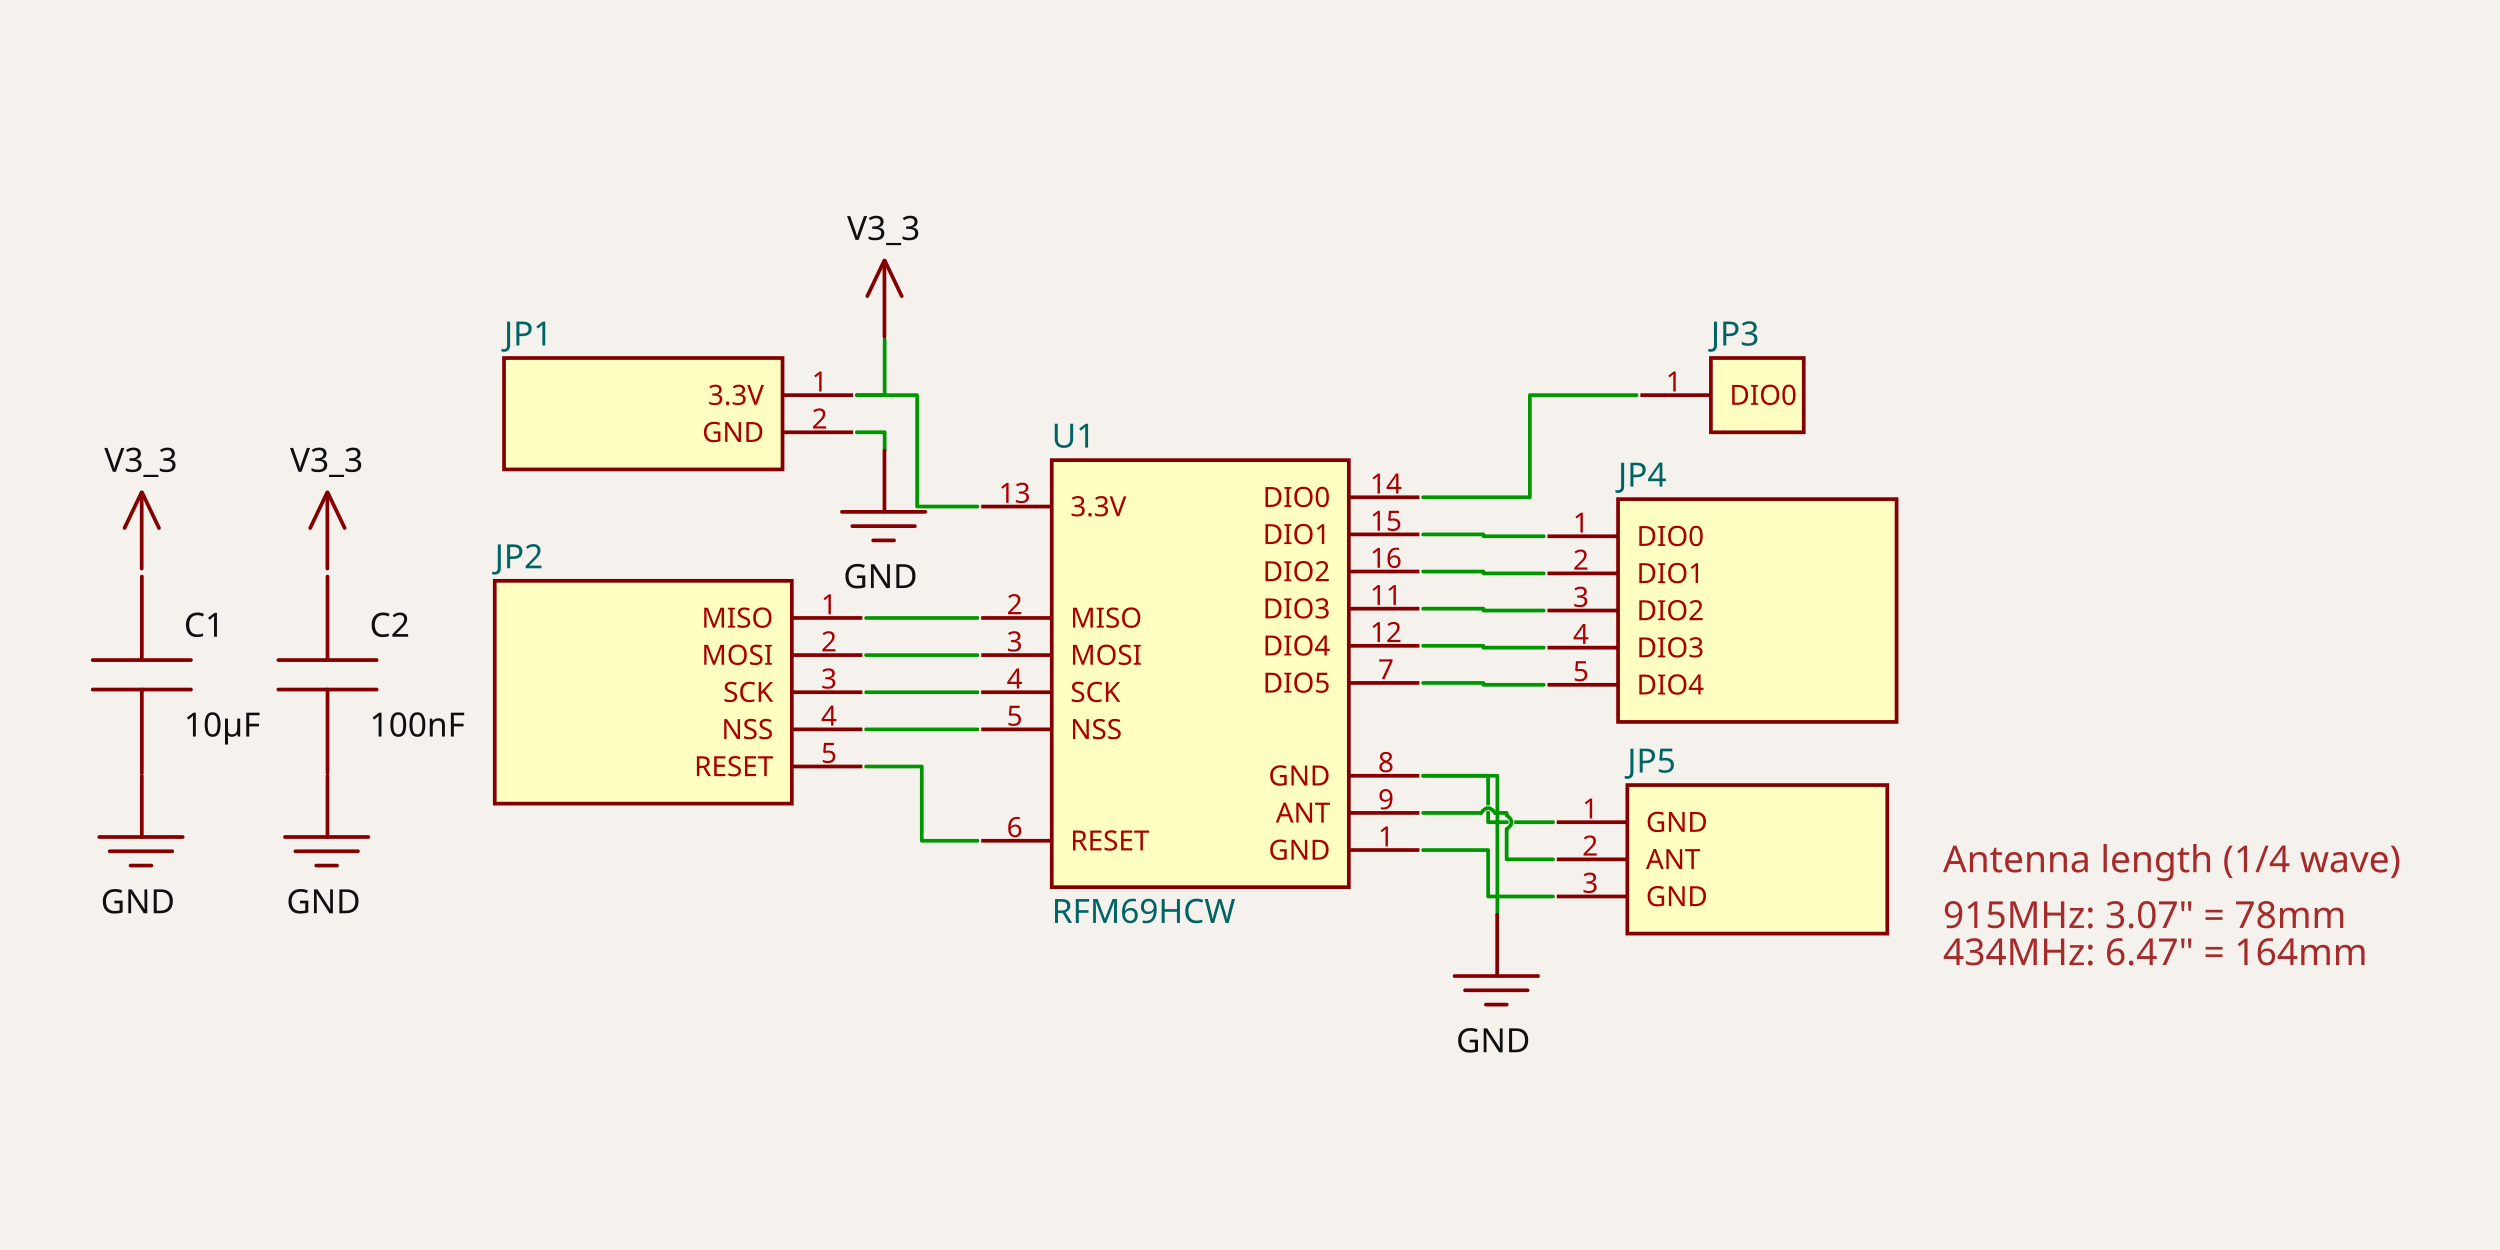
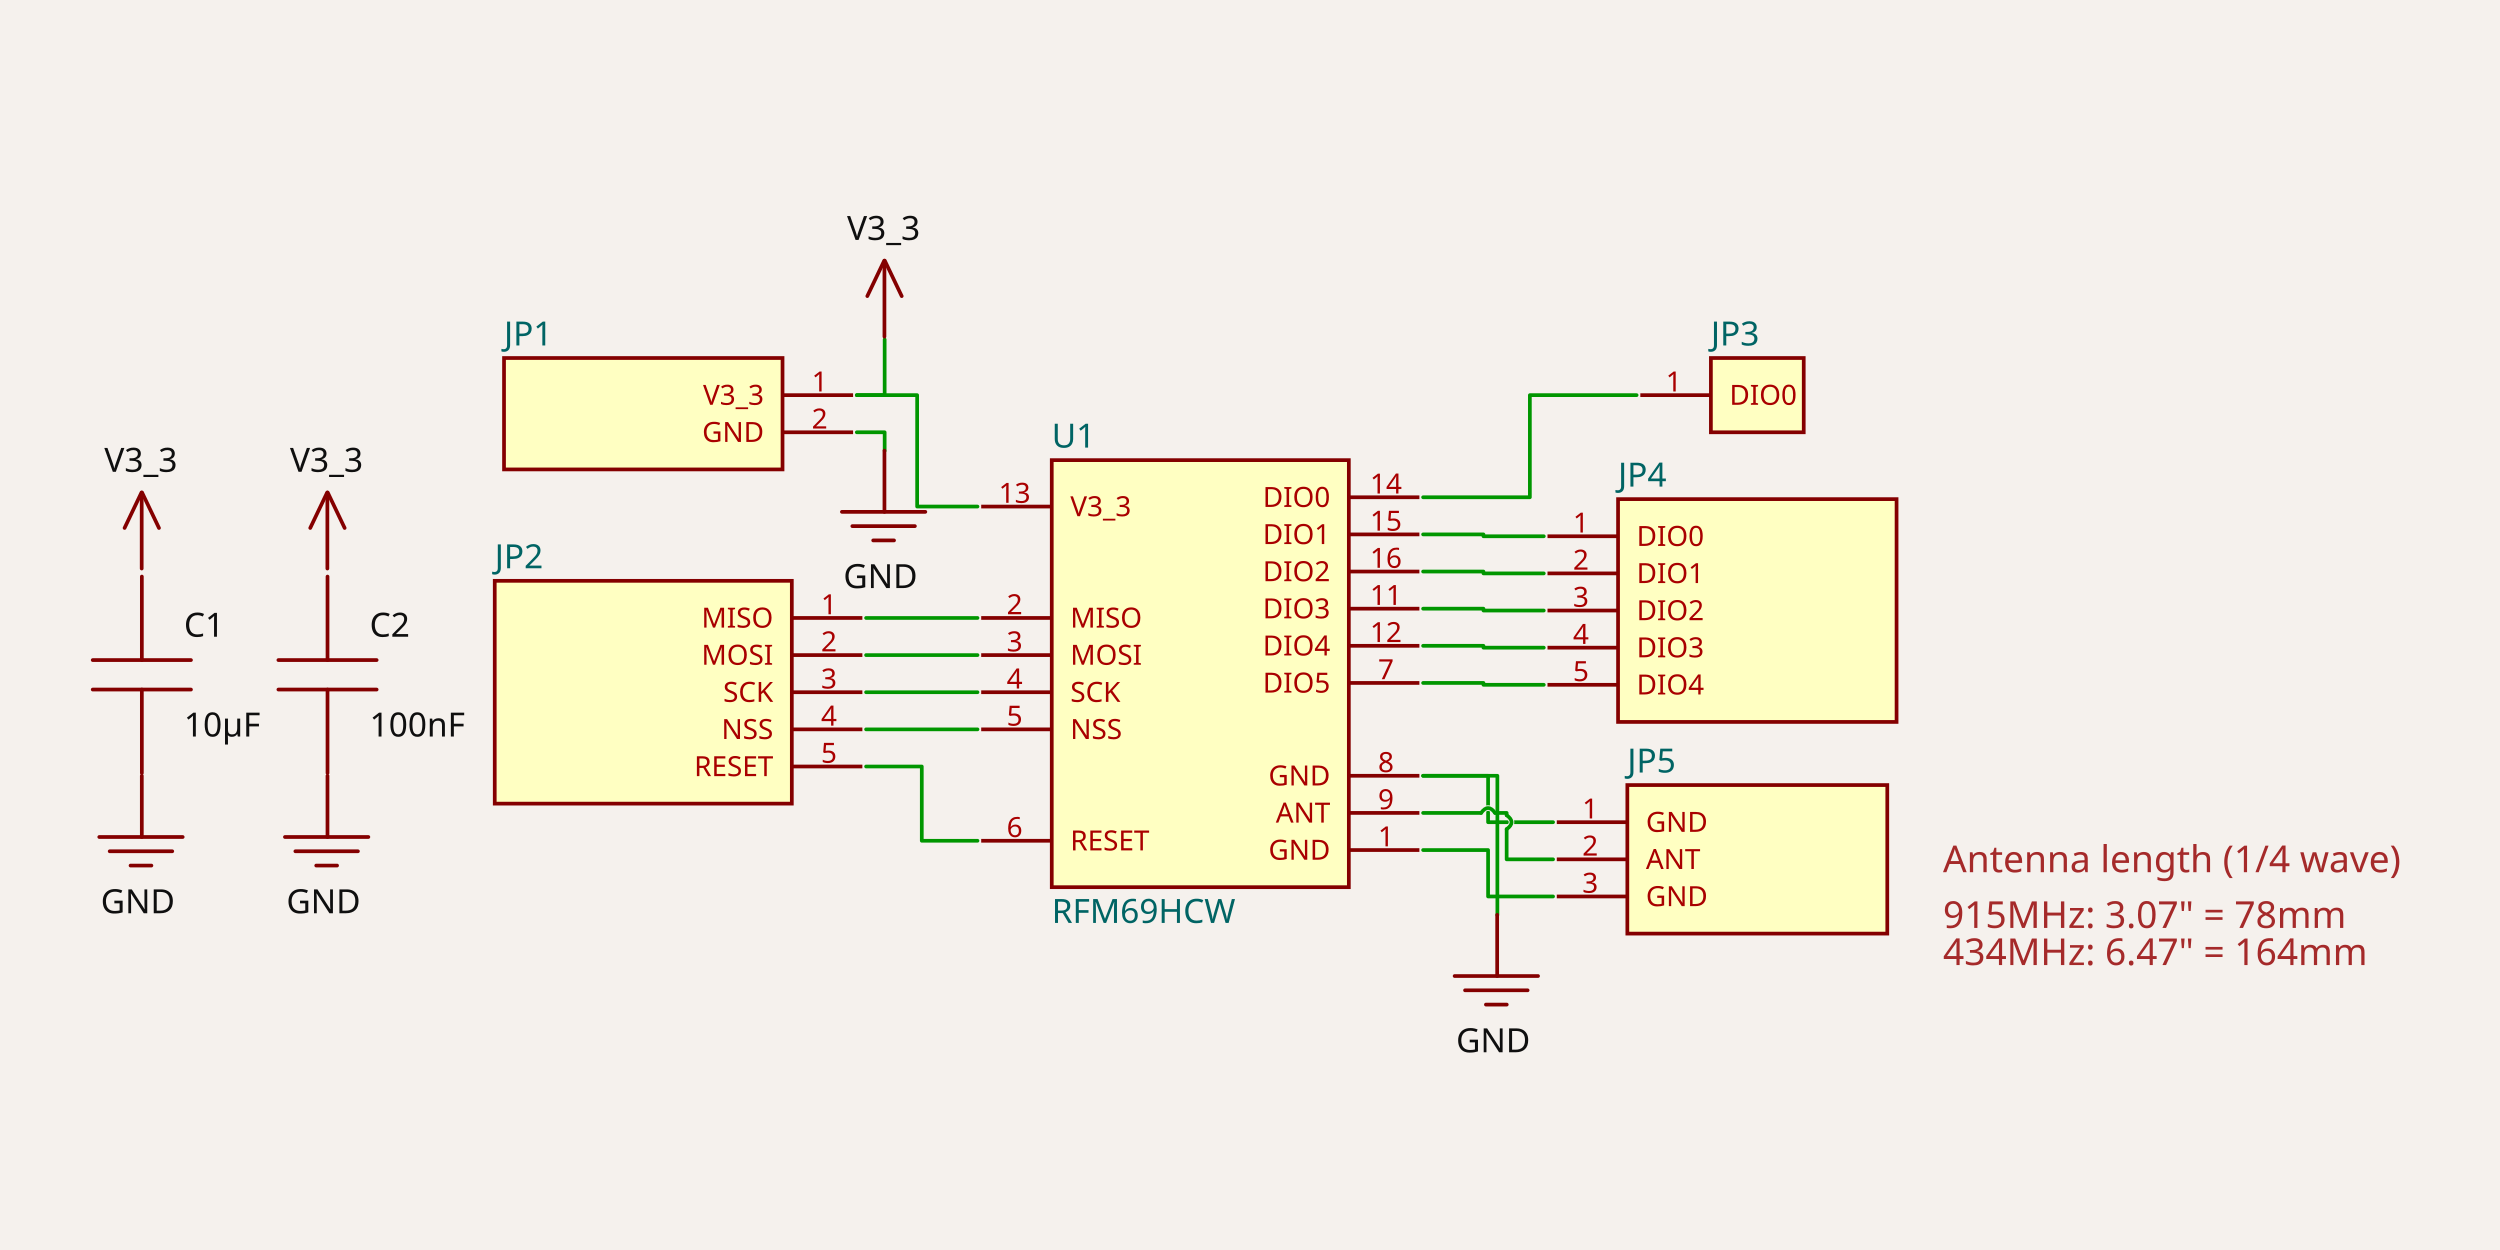
- <svg xmlns="http://www.w3.org/2000/svg" width="1200" height="600" style="background-color: rgb(245, 241, 237)" data-real-to-screen-transform="matrix(89.1226986579,0,0,-89.1226986579,576.1411093947,323.3560885616)" data-software-used-string="@tscircuit/core@0.0.564">
+ <svg xmlns="http://www.w3.org/2000/svg" width="1200" height="600" style="background-color: rgb(245, 241, 237)" data-real-to-screen-transform="matrix(89.1226986579,0,0,-89.1226986579,576.1411093947,323.3560885616)" data-software-used-string="@tscircuit/core@0.0.571">
  <style>
              .boundary { fill: rgb(245, 241, 237); }
              .schematic-boundary { fill: none; stroke: #fff; }
              .component { fill: none; stroke: rgb(132, 0, 0); }
              .chip { fill: rgb(255, 255, 194); stroke: rgb(132, 0, 0); }
              .component-pin { fill: none; stroke: rgb(132, 0, 0); }
              .trace:hover {
                filter: invert(1);
              }
              .trace:hover .trace-crossing-outline {
                opacity: 0;
              }
              .trace:hover .trace-junction {
                filter: invert(1);
              }
              .text { font-family: sans-serif; fill: rgb(0, 150, 0); }
              .pin-number { fill: rgb(169, 0, 0); }
              .port-label { fill: rgb(0, 100, 100); }
              .component-name { fill: rgb(0, 100, 100); }
            </style>
  <rect class="boundary" x="0" y="0" width="1200" height="600" />
  <g data-circuit-json-type="schematic_component" data-schematic-component-id="schematic_component_0">
    <rect class="component chip" x="504.843" y="220.865" width="142.596" height="204.982" stroke-width="1.782px" fill="rgb(255, 255, 194)" stroke="rgb(132, 0, 0)" />
    <rect class="component-overlay" x="504.843" y="220.865" width="142.596" height="204.982" fill="transparent" />
    <text x="504.843" y="437.433" fill="#006464" text-anchor="start" dominant-baseline="middle" font-family="sans-serif" font-size="16.042px" transform="rotate(0, 504.843, 437.4331)">RFM69HCW</text>
    <text x="504.843" y="209.279" fill="#006464" text-anchor="start" dominant-baseline="middle" font-family="sans-serif" font-size="16.042px" transform="rotate(0, 504.843, 209.279)">U1</text>
    <line class="component-pin" x1="681.306" y1="408.023" x2="647.439" y2="408.023" stroke-width="1.782px" />
    <text class="pin-number" x="665.264" y="406.24" style="font-family: sans-serif;" fill="rgb(169, 0, 0)" text-anchor="middle" dominant-baseline="auto" font-size="13.368px" transform="">1</text>
    <text class="pin-number" x="638.527" y="408.023" style="font-family: sans-serif;" fill="rgb(169, 0, 0)" text-anchor="end" dominant-baseline="middle" font-size="13.368px" transform="">GND</text>
    <line class="component-pin" x1="470.976" y1="296.619" x2="504.843" y2="296.619" stroke-width="1.782px" />
    <text class="pin-number" x="487.018" y="294.837" style="font-family: sans-serif;" fill="rgb(169, 0, 0)" text-anchor="middle" dominant-baseline="auto" font-size="13.368px" transform="">2</text>
    <text class="pin-number" x="513.755" y="296.619" style="font-family: sans-serif;" fill="rgb(169, 0, 0)" text-anchor="start" dominant-baseline="middle" font-size="13.368px" transform="">MISO</text>
    <line class="component-pin" x1="470.976" y1="314.444" x2="504.843" y2="314.444" stroke-width="1.782px" />
    <text class="pin-number" x="487.018" y="312.661" style="font-family: sans-serif;" fill="rgb(169, 0, 0)" text-anchor="middle" dominant-baseline="auto" font-size="13.368px" transform="">3</text>
    <text class="pin-number" x="513.755" y="314.444" style="font-family: sans-serif;" fill="rgb(169, 0, 0)" text-anchor="start" dominant-baseline="middle" font-size="13.368px" transform="">MOSI</text>
    <line class="component-pin" x1="470.976" y1="332.268" x2="504.843" y2="332.268" stroke-width="1.782px" />
    <text class="pin-number" x="487.018" y="330.486" style="font-family: sans-serif;" fill="rgb(169, 0, 0)" text-anchor="middle" dominant-baseline="auto" font-size="13.368px" transform="">4</text>
    <text class="pin-number" x="513.755" y="332.268" style="font-family: sans-serif;" fill="rgb(169, 0, 0)" text-anchor="start" dominant-baseline="middle" font-size="13.368px" transform="">SCK</text>
    <line class="component-pin" x1="470.976" y1="350.093" x2="504.843" y2="350.093" stroke-width="1.782px" />
    <text class="pin-number" x="487.018" y="348.31" style="font-family: sans-serif;" fill="rgb(169, 0, 0)" text-anchor="middle" dominant-baseline="auto" font-size="13.368px" transform="">5</text>
    <text class="pin-number" x="513.755" y="350.093" style="font-family: sans-serif;" fill="rgb(169, 0, 0)" text-anchor="start" dominant-baseline="middle" font-size="13.368px" transform="">NSS</text>
    <line class="component-pin" x1="470.976" y1="403.567" x2="504.843" y2="403.567" stroke-width="1.782px" />
    <text class="pin-number" x="487.018" y="401.784" style="font-family: sans-serif;" fill="rgb(169, 0, 0)" text-anchor="middle" dominant-baseline="auto" font-size="13.368px" transform="">6</text>
    <text class="pin-number" x="513.755" y="403.567" style="font-family: sans-serif;" fill="rgb(169, 0, 0)" text-anchor="start" dominant-baseline="middle" font-size="13.368px" transform="">RESET</text>
    <line class="component-pin" x1="681.306" y1="327.812" x2="647.439" y2="327.812" stroke-width="1.782px" />
    <text class="pin-number" x="665.264" y="326.03" style="font-family: sans-serif;" fill="rgb(169, 0, 0)" text-anchor="middle" dominant-baseline="auto" font-size="13.368px" transform="">7</text>
    <text class="pin-number" x="638.527" y="327.812" style="font-family: sans-serif;" fill="rgb(169, 0, 0)" text-anchor="end" dominant-baseline="middle" font-size="13.368px" transform="">DIO5</text>
    <line class="component-pin" x1="681.306" y1="372.374" x2="647.439" y2="372.374" stroke-width="1.782px" />
    <text class="pin-number" x="665.264" y="370.591" style="font-family: sans-serif;" fill="rgb(169, 0, 0)" text-anchor="middle" dominant-baseline="auto" font-size="13.368px" transform="">8</text>
    <text class="pin-number" x="638.527" y="372.374" style="font-family: sans-serif;" fill="rgb(169, 0, 0)" text-anchor="end" dominant-baseline="middle" font-size="13.368px" transform="">GND</text>
    <line class="component-pin" x1="681.306" y1="390.198" x2="647.439" y2="390.198" stroke-width="1.782px" />
    <text class="pin-number" x="665.264" y="388.416" style="font-family: sans-serif;" fill="rgb(169, 0, 0)" text-anchor="middle" dominant-baseline="auto" font-size="13.368px" transform="">9</text>
    <text class="pin-number" x="638.527" y="390.198" style="font-family: sans-serif;" fill="rgb(169, 0, 0)" text-anchor="end" dominant-baseline="middle" font-size="13.368px" transform="">ANT</text>
    <line class="component-pin" x1="681.306" y1="292.163" x2="647.439" y2="292.163" stroke-width="1.782px" />
    <text class="pin-number" x="665.264" y="290.381" style="font-family: sans-serif;" fill="rgb(169, 0, 0)" text-anchor="middle" dominant-baseline="auto" font-size="13.368px" transform="">11</text>
    <text class="pin-number" x="638.527" y="292.163" style="font-family: sans-serif;" fill="rgb(169, 0, 0)" text-anchor="end" dominant-baseline="middle" font-size="13.368px" transform="">DIO3</text>
    <line class="component-pin" x1="681.306" y1="309.988" x2="647.439" y2="309.988" stroke-width="1.782px" />
    <text class="pin-number" x="665.264" y="308.205" style="font-family: sans-serif;" fill="rgb(169, 0, 0)" text-anchor="middle" dominant-baseline="auto" font-size="13.368px" transform="">12</text>
    <text class="pin-number" x="638.527" y="309.988" style="font-family: sans-serif;" fill="rgb(169, 0, 0)" text-anchor="end" dominant-baseline="middle" font-size="13.368px" transform="">DIO4</text>
    <line class="component-pin" x1="470.976" y1="243.146" x2="504.843" y2="243.146" stroke-width="1.782px" />
    <text class="pin-number" x="487.018" y="241.363" style="font-family: sans-serif;" fill="rgb(169, 0, 0)" text-anchor="middle" dominant-baseline="auto" font-size="13.368px" transform="">13</text>
-     <text class="pin-number" x="513.755" y="243.146" style="font-family: sans-serif;" fill="rgb(169, 0, 0)" text-anchor="start" dominant-baseline="middle" font-size="13.368px" transform="">3.3V</text>
+     <text class="pin-number" x="513.755" y="243.146" style="font-family: sans-serif;" fill="rgb(169, 0, 0)" text-anchor="start" dominant-baseline="middle" font-size="13.368px" transform="">V3_3</text>
    <line class="component-pin" x1="681.306" y1="238.69" x2="647.439" y2="238.69" stroke-width="1.782px" />
    <text class="pin-number" x="665.264" y="236.907" style="font-family: sans-serif;" fill="rgb(169, 0, 0)" text-anchor="middle" dominant-baseline="auto" font-size="13.368px" transform="">14</text>
    <text class="pin-number" x="638.527" y="238.69" style="font-family: sans-serif;" fill="rgb(169, 0, 0)" text-anchor="end" dominant-baseline="middle" font-size="13.368px" transform="">DIO0</text>
    <line class="component-pin" x1="681.306" y1="256.514" x2="647.439" y2="256.514" stroke-width="1.782px" />
    <text class="pin-number" x="665.264" y="254.732" style="font-family: sans-serif;" fill="rgb(169, 0, 0)" text-anchor="middle" dominant-baseline="auto" font-size="13.368px" transform="">15</text>
    <text class="pin-number" x="638.527" y="256.514" style="font-family: sans-serif;" fill="rgb(169, 0, 0)" text-anchor="end" dominant-baseline="middle" font-size="13.368px" transform="">DIO1</text>
    <line class="component-pin" x1="681.306" y1="274.339" x2="647.439" y2="274.339" stroke-width="1.782px" />
    <text class="pin-number" x="665.264" y="272.556" style="font-family: sans-serif;" fill="rgb(169, 0, 0)" text-anchor="middle" dominant-baseline="auto" font-size="13.368px" transform="">16</text>
    <text class="pin-number" x="638.527" y="274.339" style="font-family: sans-serif;" fill="rgb(169, 0, 0)" text-anchor="end" dominant-baseline="middle" font-size="13.368px" transform="">DIO2</text>
  </g>
  <g data-circuit-json-type="schematic_component" data-schematic-component-id="schematic_component_1">
    <rect class="component chip" x="241.931" y="171.848" width="133.684" height="53.474" stroke-width="1.782px" fill="rgb(255, 255, 194)" stroke="rgb(132, 0, 0)" />
    <rect class="component-overlay" x="241.931" y="171.848" width="133.684" height="53.474" fill="transparent" />
    <text x="241.931" y="236.907" fill="#006464" text-anchor="start" dominant-baseline="middle" font-family="sans-serif" font-size="16.042px" transform="rotate(0, 241.931, 236.9071)" />
    <text x="241.931" y="160.262" fill="#006464" text-anchor="start" dominant-baseline="middle" font-family="sans-serif" font-size="16.042px" transform="rotate(0, 241.931, 160.2616)">JP1</text>
    <line class="component-pin" x1="409.482" y1="189.672" x2="375.615" y2="189.672" stroke-width="1.782px" />
    <text class="pin-number" x="393.44" y="187.89" style="font-family: sans-serif;" fill="rgb(169, 0, 0)" text-anchor="middle" dominant-baseline="auto" font-size="13.368px" transform="">1</text>
-     <text class="pin-number" x="366.703" y="189.672" style="font-family: sans-serif;" fill="rgb(169, 0, 0)" text-anchor="end" dominant-baseline="middle" font-size="13.368px" transform="">3.3V</text>
+     <text class="pin-number" x="366.703" y="189.672" style="font-family: sans-serif;" fill="rgb(169, 0, 0)" text-anchor="end" dominant-baseline="middle" font-size="13.368px" transform="">V3_3</text>
    <line class="component-pin" x1="409.482" y1="207.497" x2="375.615" y2="207.497" stroke-width="1.782px" />
    <text class="pin-number" x="393.44" y="205.714" style="font-family: sans-serif;" fill="rgb(169, 0, 0)" text-anchor="middle" dominant-baseline="auto" font-size="13.368px" transform="">2</text>
    <text class="pin-number" x="366.703" y="207.497" style="font-family: sans-serif;" fill="rgb(169, 0, 0)" text-anchor="end" dominant-baseline="middle" font-size="13.368px" transform="">GND</text>
  </g>
  <g data-circuit-json-type="schematic_component" data-schematic-component-id="schematic_component_2">
    <rect class="component chip" x="237.475" y="278.795" width="142.596" height="106.947" stroke-width="1.782px" fill="rgb(255, 255, 194)" stroke="rgb(132, 0, 0)" />
    <rect class="component-overlay" x="237.475" y="278.795" width="142.596" height="106.947" fill="transparent" />
    <text x="237.475" y="397.328" fill="#006464" text-anchor="start" dominant-baseline="middle" font-family="sans-serif" font-size="16.042px" transform="rotate(0, 237.4749, 397.3279)" />
    <text x="237.475" y="267.209" fill="#006464" text-anchor="start" dominant-baseline="middle" font-family="sans-serif" font-size="16.042px" transform="rotate(0, 237.4749, 267.2088)">JP2</text>
    <line class="component-pin" x1="413.938" y1="296.619" x2="380.071" y2="296.619" stroke-width="1.782px" />
    <text class="pin-number" x="397.896" y="294.837" style="font-family: sans-serif;" fill="rgb(169, 0, 0)" text-anchor="middle" dominant-baseline="auto" font-size="13.368px" transform="">1</text>
    <text class="pin-number" x="371.159" y="296.619" style="font-family: sans-serif;" fill="rgb(169, 0, 0)" text-anchor="end" dominant-baseline="middle" font-size="13.368px" transform="">MISO</text>
    <line class="component-pin" x1="413.938" y1="314.444" x2="380.071" y2="314.444" stroke-width="1.782px" />
    <text class="pin-number" x="397.896" y="312.661" style="font-family: sans-serif;" fill="rgb(169, 0, 0)" text-anchor="middle" dominant-baseline="auto" font-size="13.368px" transform="">2</text>
    <text class="pin-number" x="371.159" y="314.444" style="font-family: sans-serif;" fill="rgb(169, 0, 0)" text-anchor="end" dominant-baseline="middle" font-size="13.368px" transform="">MOSI</text>
    <line class="component-pin" x1="413.938" y1="332.268" x2="380.071" y2="332.268" stroke-width="1.782px" />
    <text class="pin-number" x="397.896" y="330.486" style="font-family: sans-serif;" fill="rgb(169, 0, 0)" text-anchor="middle" dominant-baseline="auto" font-size="13.368px" transform="">3</text>
    <text class="pin-number" x="371.159" y="332.268" style="font-family: sans-serif;" fill="rgb(169, 0, 0)" text-anchor="end" dominant-baseline="middle" font-size="13.368px" transform="">SCK</text>
    <line class="component-pin" x1="413.938" y1="350.093" x2="380.071" y2="350.093" stroke-width="1.782px" />
    <text class="pin-number" x="397.896" y="348.31" style="font-family: sans-serif;" fill="rgb(169, 0, 0)" text-anchor="middle" dominant-baseline="auto" font-size="13.368px" transform="">4</text>
    <text class="pin-number" x="371.159" y="350.093" style="font-family: sans-serif;" fill="rgb(169, 0, 0)" text-anchor="end" dominant-baseline="middle" font-size="13.368px" transform="">NSS</text>
    <line class="component-pin" x1="413.938" y1="367.917" x2="380.071" y2="367.917" stroke-width="1.782px" />
    <text class="pin-number" x="397.896" y="366.135" style="font-family: sans-serif;" fill="rgb(169, 0, 0)" text-anchor="middle" dominant-baseline="auto" font-size="13.368px" transform="">5</text>
    <text class="pin-number" x="371.159" y="367.917" style="font-family: sans-serif;" fill="rgb(169, 0, 0)" text-anchor="end" dominant-baseline="middle" font-size="13.368px" transform="">RESET</text>
  </g>
  <g data-circuit-json-type="schematic_component" data-schematic-component-id="schematic_component_3">
    <rect class="component chip" x="821.229" y="171.848" width="44.561" height="35.649" stroke-width="1.782px" fill="rgb(255, 255, 194)" stroke="rgb(132, 0, 0)" />
    <rect class="component-overlay" x="821.229" y="171.848" width="44.561" height="35.649" fill="transparent" />
    <text x="821.229" y="219.083" fill="#006464" text-anchor="start" dominant-baseline="middle" font-family="sans-serif" font-size="16.042px" transform="rotate(0, 821.2285, 219.0825)" />
    <text x="821.229" y="160.262" fill="#006464" text-anchor="start" dominant-baseline="middle" font-family="sans-serif" font-size="16.042px" transform="rotate(0, 821.2285, 160.2616)">JP3</text>
    <line class="component-pin" x1="787.362" y1="189.672" x2="821.229" y2="189.672" stroke-width="1.782px" />
    <text class="pin-number" x="803.404" y="187.89" style="font-family: sans-serif;" fill="rgb(169, 0, 0)" text-anchor="middle" dominant-baseline="auto" font-size="13.368px" transform="">1</text>
    <text class="pin-number" x="830.141" y="189.672" style="font-family: sans-serif;" fill="rgb(169, 0, 0)" text-anchor="start" dominant-baseline="middle" font-size="13.368px" transform="">DIO0</text>
  </g>
  <g data-circuit-json-type="schematic_component" data-schematic-component-id="schematic_component_4">
    <rect class="component chip" x="776.667" y="239.581" width="133.684" height="106.947" stroke-width="1.782px" fill="rgb(255, 255, 194)" stroke="rgb(132, 0, 0)" />
    <rect class="component-overlay" x="776.667" y="239.581" width="133.684" height="106.947" fill="transparent" />
    <text x="776.667" y="358.114" fill="#006464" text-anchor="start" dominant-baseline="middle" font-family="sans-serif" font-size="16.042px" transform="rotate(0, 776.6672, 358.1139)" />
    <text x="776.667" y="227.995" fill="#006464" text-anchor="start" dominant-baseline="middle" font-family="sans-serif" font-size="16.042px" transform="rotate(0, 776.6672, 227.9948)">JP4</text>
    <line class="component-pin" x1="742.801" y1="257.405" x2="776.667" y2="257.405" stroke-width="1.782px" />
    <text class="pin-number" x="758.843" y="255.623" style="font-family: sans-serif;" fill="rgb(169, 0, 0)" text-anchor="middle" dominant-baseline="auto" font-size="13.368px" transform="">1</text>
    <text class="pin-number" x="785.579" y="257.405" style="font-family: sans-serif;" fill="rgb(169, 0, 0)" text-anchor="start" dominant-baseline="middle" font-size="13.368px" transform="">DIO0</text>
    <line class="component-pin" x1="742.801" y1="275.23" x2="776.667" y2="275.23" stroke-width="1.782px" />
    <text class="pin-number" x="758.843" y="273.447" style="font-family: sans-serif;" fill="rgb(169, 0, 0)" text-anchor="middle" dominant-baseline="auto" font-size="13.368px" transform="">2</text>
    <text class="pin-number" x="785.579" y="275.23" style="font-family: sans-serif;" fill="rgb(169, 0, 0)" text-anchor="start" dominant-baseline="middle" font-size="13.368px" transform="">DIO1</text>
    <line class="component-pin" x1="742.801" y1="293.054" x2="776.667" y2="293.054" stroke-width="1.782px" />
    <text class="pin-number" x="758.843" y="291.272" style="font-family: sans-serif;" fill="rgb(169, 0, 0)" text-anchor="middle" dominant-baseline="auto" font-size="13.368px" transform="">3</text>
    <text class="pin-number" x="785.579" y="293.054" style="font-family: sans-serif;" fill="rgb(169, 0, 0)" text-anchor="start" dominant-baseline="middle" font-size="13.368px" transform="">DIO2</text>
    <line class="component-pin" x1="742.801" y1="310.879" x2="776.667" y2="310.879" stroke-width="1.782px" />
    <text class="pin-number" x="758.843" y="309.096" style="font-family: sans-serif;" fill="rgb(169, 0, 0)" text-anchor="middle" dominant-baseline="auto" font-size="13.368px" transform="">4</text>
    <text class="pin-number" x="785.579" y="310.879" style="font-family: sans-serif;" fill="rgb(169, 0, 0)" text-anchor="start" dominant-baseline="middle" font-size="13.368px" transform="">DIO3</text>
    <line class="component-pin" x1="742.801" y1="328.703" x2="776.667" y2="328.703" stroke-width="1.782px" />
    <text class="pin-number" x="758.843" y="326.921" style="font-family: sans-serif;" fill="rgb(169, 0, 0)" text-anchor="middle" dominant-baseline="auto" font-size="13.368px" transform="">5</text>
    <text class="pin-number" x="785.579" y="328.703" style="font-family: sans-serif;" fill="rgb(169, 0, 0)" text-anchor="start" dominant-baseline="middle" font-size="13.368px" transform="">DIO4</text>
  </g>
  <g data-circuit-json-type="schematic_component" data-schematic-component-id="schematic_component_5">
    <rect class="component chip" x="781.123" y="376.83" width="124.772" height="71.298" stroke-width="1.782px" fill="rgb(255, 255, 194)" stroke="rgb(132, 0, 0)" />
    <rect class="component-overlay" x="781.123" y="376.83" width="124.772" height="71.298" fill="transparent" />
    <text x="781.123" y="459.714" fill="#006464" text-anchor="start" dominant-baseline="middle" font-family="sans-serif" font-size="16.042px" transform="rotate(0, 781.1233, 459.7138)" />
    <text x="781.123" y="365.244" fill="#006464" text-anchor="start" dominant-baseline="middle" font-family="sans-serif" font-size="16.042px" transform="rotate(0, 781.1233, 365.2438)">JP5</text>
    <line class="component-pin" x1="747.257" y1="394.654" x2="781.123" y2="394.654" stroke-width="1.782px" />
    <text class="pin-number" x="763.299" y="392.872" style="font-family: sans-serif;" fill="rgb(169, 0, 0)" text-anchor="middle" dominant-baseline="auto" font-size="13.368px" transform="">1</text>
    <text class="pin-number" x="790.036" y="394.654" style="font-family: sans-serif;" fill="rgb(169, 0, 0)" text-anchor="start" dominant-baseline="middle" font-size="13.368px" transform="">GND</text>
    <line class="component-pin" x1="747.257" y1="412.479" x2="781.123" y2="412.479" stroke-width="1.782px" />
    <text class="pin-number" x="763.299" y="410.696" style="font-family: sans-serif;" fill="rgb(169, 0, 0)" text-anchor="middle" dominant-baseline="auto" font-size="13.368px" transform="">2</text>
    <text class="pin-number" x="790.036" y="412.479" style="font-family: sans-serif;" fill="rgb(169, 0, 0)" text-anchor="start" dominant-baseline="middle" font-size="13.368px" transform="">ANT</text>
    <line class="component-pin" x1="747.257" y1="430.303" x2="781.123" y2="430.303" stroke-width="1.782px" />
    <text class="pin-number" x="763.299" y="428.521" style="font-family: sans-serif;" fill="rgb(169, 0, 0)" text-anchor="middle" dominant-baseline="auto" font-size="13.368px" transform="">3</text>
    <text class="pin-number" x="790.036" y="430.303" style="font-family: sans-serif;" fill="rgb(169, 0, 0)" text-anchor="start" dominant-baseline="middle" font-size="13.368px" transform="">GND</text>
  </g>
  <g data-circuit-json-type="schematic_component" data-schematic-component-id="schematic_component_6">
    <rect class="component-overlay" x="133.628" y="276.75" width="47.161" height="94.322" fill="transparent" />
    <path d="M 157.208 276.75 L 157.208 316.837" stroke="rgb(132, 0, 0)" fill="none" stroke-width="1.782px" stroke-linecap="round" />
    <path d="M 157.208 330.985 L 157.208 371.072" stroke="rgb(132, 0, 0)" fill="none" stroke-width="1.782px" stroke-linecap="round" />
    <path d="M 133.628 316.837 L 180.789 316.837" stroke="rgb(132, 0, 0)" fill="none" stroke-width="1.782px" stroke-linecap="round" />
    <path d="M 133.628 330.985 L 180.789 330.985" stroke="rgb(132, 0, 0)" fill="none" stroke-width="1.782px" stroke-linecap="round" />
    <text x="177.416" y="305.637" fill="rgb(15, 15, 15)" font-family="sans-serif" text-anchor="start" dominant-baseline="auto" font-size="16.042px">C2</text>
    <text x="177.416" y="341.075" fill="rgb(15, 15, 15)" font-family="sans-serif" text-anchor="start" dominant-baseline="hanging" font-size="16.042px">100nF</text>
  </g>
  <g data-circuit-json-type="schematic_component" data-schematic-component-id="schematic_component_7">
    <rect class="component-overlay" x="44.505" y="276.75" width="47.161" height="94.322" fill="transparent" />
    <path d="M 68.086 276.75 L 68.086 316.837" stroke="rgb(132, 0, 0)" fill="none" stroke-width="1.782px" stroke-linecap="round" />
    <path d="M 68.086 330.985 L 68.086 371.072" stroke="rgb(132, 0, 0)" fill="none" stroke-width="1.782px" stroke-linecap="round" />
    <path d="M 44.505 316.837 L 91.666 316.837" stroke="rgb(132, 0, 0)" fill="none" stroke-width="1.782px" stroke-linecap="round" />
    <path d="M 44.505 330.985 L 91.666 330.985" stroke="rgb(132, 0, 0)" fill="none" stroke-width="1.782px" stroke-linecap="round" />
    <text x="88.293" y="305.637" fill="rgb(15, 15, 15)" font-family="sans-serif" text-anchor="start" dominant-baseline="auto" font-size="16.042px">C1</text>
    <text x="88.293" y="341.075" fill="rgb(15, 15, 15)" font-family="sans-serif" text-anchor="start" dominant-baseline="hanging" font-size="16.042px">10µF</text>
  </g>
  <g class="trace" data-circuit-json-type="schematic_trace" data-schematic-trace-id="schematic_trace_0">
    <path d="M 411.264 189.672 L 440.229 189.672 L 440.229 243.146 L 469.194 243.146" class="trace-invisible-hover-outline" stroke="rgb(0, 150, 0)" fill="none" stroke-width="14.26px" stroke-linecap="round" opacity="0" stroke-linejoin="round" />
    <path d="M 411.264 189.672 L 440.229 189.672 L 440.229 243.146 L 469.194 243.146" stroke="rgb(0, 150, 0)" fill="none" stroke-width="1.782px" stroke-linecap="round" stroke-linejoin="round" />
  </g>
  <g class="trace" data-circuit-json-type="schematic_trace" data-schematic-trace-id="schematic_trace_1">
    <path d="M 411.264 207.497 L 424.633 207.497 L 424.633 216.409" class="trace-invisible-hover-outline" stroke="rgb(0, 150, 0)" fill="none" stroke-width="14.26px" stroke-linecap="round" opacity="0" stroke-linejoin="round" />
    <path d="M 411.264 207.497 L 424.633 207.497 L 424.633 216.409" stroke="rgb(0, 150, 0)" fill="none" stroke-width="1.782px" stroke-linecap="round" stroke-linejoin="round" />
  </g>
  <g class="trace" data-circuit-json-type="schematic_trace" data-schematic-trace-id="schematic_trace_2">
    <path d="M 411.264 189.672 L 424.633 189.672 L 424.633 162.935" class="trace-invisible-hover-outline" stroke="rgb(0, 150, 0)" fill="none" stroke-width="14.26px" stroke-linecap="round" opacity="0" stroke-linejoin="round" />
    <path d="M 411.264 189.672 L 424.633 189.672 L 424.633 162.935" stroke="rgb(0, 150, 0)" fill="none" stroke-width="1.782px" stroke-linecap="round" stroke-linejoin="round" />
  </g>
  <g class="trace" data-circuit-json-type="schematic_trace" data-schematic-trace-id="schematic_trace_3">
    <path d="M 415.72 296.619 L 442.457 296.619 L 442.457 296.619 L 469.194 296.619" class="trace-invisible-hover-outline" stroke="rgb(0, 150, 0)" fill="none" stroke-width="14.26px" stroke-linecap="round" opacity="0" stroke-linejoin="round" />
    <path d="M 415.72 296.619 L 442.457 296.619 L 442.457 296.619 L 469.194 296.619" stroke="rgb(0, 150, 0)" fill="none" stroke-width="1.782px" stroke-linecap="round" stroke-linejoin="round" />
  </g>
  <g class="trace" data-circuit-json-type="schematic_trace" data-schematic-trace-id="schematic_trace_4">
    <path d="M 415.72 314.444 L 442.457 314.444 L 442.457 314.444 L 469.194 314.444" class="trace-invisible-hover-outline" stroke="rgb(0, 150, 0)" fill="none" stroke-width="14.26px" stroke-linecap="round" opacity="0" stroke-linejoin="round" />
    <path d="M 415.72 314.444 L 442.457 314.444 L 442.457 314.444 L 469.194 314.444" stroke="rgb(0, 150, 0)" fill="none" stroke-width="1.782px" stroke-linecap="round" stroke-linejoin="round" />
  </g>
  <g class="trace" data-circuit-json-type="schematic_trace" data-schematic-trace-id="schematic_trace_5">
    <path d="M 415.72 332.268 L 442.457 332.268 L 442.457 332.268 L 469.194 332.268" class="trace-invisible-hover-outline" stroke="rgb(0, 150, 0)" fill="none" stroke-width="14.26px" stroke-linecap="round" opacity="0" stroke-linejoin="round" />
    <path d="M 415.72 332.268 L 442.457 332.268 L 442.457 332.268 L 469.194 332.268" stroke="rgb(0, 150, 0)" fill="none" stroke-width="1.782px" stroke-linecap="round" stroke-linejoin="round" />
  </g>
  <g class="trace" data-circuit-json-type="schematic_trace" data-schematic-trace-id="schematic_trace_6">
    <path d="M 415.72 350.093 L 442.457 350.093 L 469.194 350.093" class="trace-invisible-hover-outline" stroke="rgb(0, 150, 0)" fill="none" stroke-width="14.26px" stroke-linecap="round" opacity="0" stroke-linejoin="round" />
    <path d="M 415.72 350.093 L 442.457 350.093 L 469.194 350.093" stroke="rgb(0, 150, 0)" fill="none" stroke-width="1.782px" stroke-linecap="round" stroke-linejoin="round" />
  </g>
  <g class="trace" data-circuit-json-type="schematic_trace" data-schematic-trace-id="schematic_trace_7">
    <path d="M 415.72 367.917 L 442.457 367.917 L 442.457 403.567 L 469.194 403.567" class="trace-invisible-hover-outline" stroke="rgb(0, 150, 0)" fill="none" stroke-width="14.26px" stroke-linecap="round" opacity="0" stroke-linejoin="round" />
    <path d="M 415.72 367.917 L 442.457 367.917 L 442.457 403.567 L 469.194 403.567" stroke="rgb(0, 150, 0)" fill="none" stroke-width="1.782px" stroke-linecap="round" stroke-linejoin="round" />
  </g>
  <g class="trace" data-circuit-json-type="schematic_trace" data-schematic-trace-id="schematic_trace_8">
    <path d="M 785.579 189.672 L 734.334 189.672 L 734.334 238.69 L 683.088 238.69" class="trace-invisible-hover-outline" stroke="rgb(0, 150, 0)" fill="none" stroke-width="14.26px" stroke-linecap="round" opacity="0" stroke-linejoin="round" />
    <path d="M 785.579 189.672 L 734.334 189.672 L 734.334 238.69 L 683.088 238.69" stroke="rgb(0, 150, 0)" fill="none" stroke-width="1.782px" stroke-linecap="round" stroke-linejoin="round" />
  </g>
  <g class="trace" data-circuit-json-type="schematic_trace" data-schematic-trace-id="schematic_trace_9">
    <path d="M 741.018 257.405 L 712.053 257.405 L 712.053 256.514 L 683.088 256.514" class="trace-invisible-hover-outline" stroke="rgb(0, 150, 0)" fill="none" stroke-width="14.26px" stroke-linecap="round" opacity="0" stroke-linejoin="round" />
    <path d="M 741.018 257.405 L 712.053 257.405 L 712.053 256.514 L 683.088 256.514" stroke="rgb(0, 150, 0)" fill="none" stroke-width="1.782px" stroke-linecap="round" stroke-linejoin="round" />
  </g>
  <g class="trace" data-circuit-json-type="schematic_trace" data-schematic-trace-id="schematic_trace_10">
    <path d="M 741.018 275.23 L 712.053 275.23 L 712.053 274.339 L 683.088 274.339" class="trace-invisible-hover-outline" stroke="rgb(0, 150, 0)" fill="none" stroke-width="14.26px" stroke-linecap="round" opacity="0" stroke-linejoin="round" />
    <path d="M 741.018 275.23 L 712.053 275.23 L 712.053 274.339 L 683.088 274.339" stroke="rgb(0, 150, 0)" fill="none" stroke-width="1.782px" stroke-linecap="round" stroke-linejoin="round" />
  </g>
  <g class="trace" data-circuit-json-type="schematic_trace" data-schematic-trace-id="schematic_trace_11">
    <path d="M 741.018 293.054 L 712.053 293.054 L 712.053 292.163 L 683.088 292.163" class="trace-invisible-hover-outline" stroke="rgb(0, 150, 0)" fill="none" stroke-width="14.26px" stroke-linecap="round" opacity="0" stroke-linejoin="round" />
    <path d="M 741.018 293.054 L 712.053 293.054 L 712.053 292.163 L 683.088 292.163" stroke="rgb(0, 150, 0)" fill="none" stroke-width="1.782px" stroke-linecap="round" stroke-linejoin="round" />
  </g>
  <g class="trace" data-circuit-json-type="schematic_trace" data-schematic-trace-id="schematic_trace_12">
    <path d="M 741.018 310.879 L 712.053 310.879 L 712.053 309.988 L 683.088 309.988" class="trace-invisible-hover-outline" stroke="rgb(0, 150, 0)" fill="none" stroke-width="14.26px" stroke-linecap="round" opacity="0" stroke-linejoin="round" />
    <path d="M 741.018 310.879 L 712.053 310.879 L 712.053 309.988 L 683.088 309.988" stroke="rgb(0, 150, 0)" fill="none" stroke-width="1.782px" stroke-linecap="round" stroke-linejoin="round" />
  </g>
  <g class="trace" data-circuit-json-type="schematic_trace" data-schematic-trace-id="schematic_trace_13">
    <path d="M 741.018 328.703 L 712.053 328.703 L 712.053 327.812 L 683.088 327.812" class="trace-invisible-hover-outline" stroke="rgb(0, 150, 0)" fill="none" stroke-width="14.26px" stroke-linecap="round" opacity="0" stroke-linejoin="round" />
    <path d="M 741.018 328.703 L 712.053 328.703 L 712.053 327.812 L 683.088 327.812" stroke="rgb(0, 150, 0)" fill="none" stroke-width="1.782px" stroke-linecap="round" stroke-linejoin="round" />
  </g>
  <g class="trace" data-circuit-json-type="schematic_trace" data-schematic-trace-id="schematic_trace_14">
    <path d="M 745.474 394.654 L 714.281 394.654 L 714.281 372.374 L 683.088 372.374" class="trace-invisible-hover-outline" stroke="rgb(0, 150, 0)" fill="none" stroke-width="14.26px" stroke-linecap="round" opacity="0" stroke-linejoin="round" />
    <path d="M 745.474 394.654 L 714.281 394.654 L 714.281 372.374 L 683.088 372.374" stroke="rgb(0, 150, 0)" fill="none" stroke-width="1.782px" stroke-linecap="round" stroke-linejoin="round" />
  </g>
  <g class="trace" data-circuit-json-type="schematic_trace" data-schematic-trace-id="schematic_trace_15">
    <path class="trace-crossing-outline" d="M 723.194 397.996 Q 727.873 394.654 723.194 391.312" stroke="rgb(245, 241, 237)" fill="none" stroke-width="2.674px" stroke-linecap="round" />
    <path d="M 723.194 397.996 Q 727.873 394.654 723.194 391.312" stroke="rgb(0, 150, 0)" fill="none" stroke-width="1.782px" stroke-linecap="round" />
    <path class="trace-crossing-outline" d="M 717.623 390.198 Q 714.281 385.519 710.939 390.198" stroke="rgb(245, 241, 237)" fill="none" stroke-width="2.674px" stroke-linecap="round" />
    <path d="M 717.623 390.198 Q 714.281 385.519 710.939 390.198" stroke="rgb(0, 150, 0)" fill="none" stroke-width="1.782px" stroke-linecap="round" />
    <path d="M 745.474 412.479 L 723.194 412.479 L 723.194 397.996M 723.194 391.312 L 723.194 390.198 L 717.623 390.198M 710.939 390.198 L 683.088 390.198" class="trace-invisible-hover-outline" stroke="rgb(0, 150, 0)" fill="none" stroke-width="14.26px" stroke-linecap="round" opacity="0" stroke-linejoin="round" />
    <path d="M 745.474 412.479 L 723.194 412.479 L 723.194 397.996M 723.194 391.312 L 723.194 390.198 L 717.623 390.198M 710.939 390.198 L 683.088 390.198" stroke="rgb(0, 150, 0)" fill="none" stroke-width="1.782px" stroke-linecap="round" stroke-linejoin="round" />
  </g>
  <g class="trace" data-circuit-json-type="schematic_trace" data-schematic-trace-id="schematic_trace_16">
    <path d="M 745.474 430.303 L 714.281 430.303 L 714.281 408.023 L 683.088 408.023" class="trace-invisible-hover-outline" stroke="rgb(0, 150, 0)" fill="none" stroke-width="14.26px" stroke-linecap="round" opacity="0" stroke-linejoin="round" />
    <path d="M 745.474 430.303 L 714.281 430.303 L 714.281 408.023 L 683.088 408.023" stroke="rgb(0, 150, 0)" fill="none" stroke-width="1.782px" stroke-linecap="round" stroke-linejoin="round" />
  </g>
  <g class="trace" data-circuit-json-type="schematic_trace" data-schematic-trace-id="schematic_trace_17">
    <path d="M 683.088 372.374 L 718.737 372.374 L 718.737 439.216" class="trace-invisible-hover-outline" stroke="rgb(0, 150, 0)" fill="none" stroke-width="14.26px" stroke-linecap="round" opacity="0" stroke-linejoin="round" />
    <path d="M 683.088 372.374 L 718.737 372.374 L 718.737 439.216" stroke="rgb(0, 150, 0)" fill="none" stroke-width="1.782px" stroke-linecap="round" stroke-linejoin="round" />
  </g>
  <rect class="component-overlay" x="404.113" y="216.312" width="40.045" height="43.085" fill="transparent" />
  <path d="M 424.536 216.312 L 424.536 245.69" stroke="rgb(132, 0, 0)" fill="none" stroke-width="1.782px" stroke-linecap="round" />
  <path d="M 404.113 245.687 L 444.158 245.687" stroke="rgb(132, 0, 0)" fill="none" stroke-width="1.782px" stroke-linecap="round" />
  <path d="M 409.119 252.542 L 439.152 252.542" stroke="rgb(132, 0, 0)" fill="none" stroke-width="1.782px" stroke-linecap="round" />
  <path d="M 419.13 259.397 L 429.141 259.397" stroke="rgb(132, 0, 0)" fill="none" stroke-width="1.782px" stroke-linecap="round" />
  <text x="422.616" y="269.836" fill="rgb(15, 15, 15)" font-family="sans-serif" text-anchor="middle" dominant-baseline="hanging" font-size="16.042px">GND</text>
  <rect class="component-overlay" x="416.31" y="125.102" width="16.513" height="36.501" fill="transparent" />
  <path d="M 424.436 125.102 L 416.31 142.131" stroke="rgb(132, 0, 0)" fill="none" stroke-width="1.782px" stroke-linecap="round" />
  <path d="M 424.697 125.111 L 432.822 142.14" stroke="rgb(132, 0, 0)" fill="none" stroke-width="1.782px" stroke-linecap="round" />
  <path d="M 424.53 125.551 L 424.53 161.603" stroke="rgb(132, 0, 0)" fill="none" stroke-width="1.782px" stroke-linecap="round" />
  <text x="424.131" y="119.879" fill="rgb(15, 15, 15)" font-family="sans-serif" text-anchor="middle" dominant-baseline="ideographic" font-size="16.042px">V3_3</text>
  <rect class="component-overlay" x="698.218" y="439.119" width="40.045" height="43.085" fill="transparent" />
  <path d="M 718.641 439.119 L 718.641 468.497" stroke="rgb(132, 0, 0)" fill="none" stroke-width="1.782px" stroke-linecap="round" />
  <path d="M 698.218 468.494 L 738.263 468.494" stroke="rgb(132, 0, 0)" fill="none" stroke-width="1.782px" stroke-linecap="round" />
  <path d="M 703.223 475.349 L 733.257 475.349" stroke="rgb(132, 0, 0)" fill="none" stroke-width="1.782px" stroke-linecap="round" />
  <path d="M 713.235 482.204 L 723.246 482.204" stroke="rgb(132, 0, 0)" fill="none" stroke-width="1.782px" stroke-linecap="round" />
  <text x="716.721" y="492.643" fill="rgb(15, 15, 15)" font-family="sans-serif" text-anchor="middle" dominant-baseline="hanging" font-size="16.042px">GND</text>
  <rect class="component-overlay" x="136.769" y="372.385" width="40.045" height="43.085" fill="transparent" />
  <path d="M 157.192 372.385 L 157.192 401.763" stroke="rgb(132, 0, 0)" fill="none" stroke-width="1.782px" stroke-linecap="round" />
  <path d="M 136.769 401.76 L 176.814 401.76" stroke="rgb(132, 0, 0)" fill="none" stroke-width="1.782px" stroke-linecap="round" />
  <path d="M 141.775 408.614 L 171.808 408.614" stroke="rgb(132, 0, 0)" fill="none" stroke-width="1.782px" stroke-linecap="round" />
  <path d="M 151.786 415.469 L 161.797 415.469" stroke="rgb(132, 0, 0)" fill="none" stroke-width="1.782px" stroke-linecap="round" />
  <text x="155.273" y="425.908" fill="rgb(15, 15, 15)" font-family="sans-serif" text-anchor="middle" dominant-baseline="hanging" font-size="16.042px">GND</text>
  <rect class="component-overlay" x="148.917" y="236.397" width="16.513" height="36.501" fill="transparent" />
  <path d="M 157.043 236.397 L 148.917 253.426" stroke="rgb(132, 0, 0)" fill="none" stroke-width="1.782px" stroke-linecap="round" />
  <path d="M 157.304 236.406 L 165.43 253.435" stroke="rgb(132, 0, 0)" fill="none" stroke-width="1.782px" stroke-linecap="round" />
  <path d="M 157.137 236.847 L 157.137 272.899" stroke="rgb(132, 0, 0)" fill="none" stroke-width="1.782px" stroke-linecap="round" />
  <text x="156.739" y="231.175" fill="rgb(15, 15, 15)" font-family="sans-serif" text-anchor="middle" dominant-baseline="ideographic" font-size="16.042px">V3_3</text>
  <rect class="component-overlay" x="47.646" y="372.385" width="40.045" height="43.085" fill="transparent" />
  <path d="M 68.069 372.385 L 68.069 401.763" stroke="rgb(132, 0, 0)" fill="none" stroke-width="1.782px" stroke-linecap="round" />
  <path d="M 47.646 401.76 L 87.691 401.76" stroke="rgb(132, 0, 0)" fill="none" stroke-width="1.782px" stroke-linecap="round" />
  <path d="M 52.652 408.614 L 82.686 408.614" stroke="rgb(132, 0, 0)" fill="none" stroke-width="1.782px" stroke-linecap="round" />
  <path d="M 62.663 415.469 L 72.674 415.469" stroke="rgb(132, 0, 0)" fill="none" stroke-width="1.782px" stroke-linecap="round" />
  <text x="66.15" y="425.908" fill="rgb(15, 15, 15)" font-family="sans-serif" text-anchor="middle" dominant-baseline="hanging" font-size="16.042px">GND</text>
  <rect class="component-overlay" x="59.795" y="236.397" width="16.513" height="36.501" fill="transparent" />
  <path d="M 67.92 236.397 L 59.795 253.426" stroke="rgb(132, 0, 0)" fill="none" stroke-width="1.782px" stroke-linecap="round" />
  <path d="M 68.181 236.406 L 76.307 253.435" stroke="rgb(132, 0, 0)" fill="none" stroke-width="1.782px" stroke-linecap="round" />
  <path d="M 68.014 236.847 L 68.014 272.899" stroke="rgb(132, 0, 0)" fill="none" stroke-width="1.782px" stroke-linecap="round" />
  <text x="67.616" y="231.175" fill="rgb(15, 15, 15)" font-family="sans-serif" text-anchor="middle" dominant-baseline="ideographic" font-size="16.042px">V3_3</text>
  <text x="932.632" y="412.479" fill="brown" text-anchor="start" dominant-baseline="middle" font-family="sans-serif" font-size="17.825px" transform="rotate(0, 932.6319, 412.4788)">Antenna length (1/4 wave)</text>
  <text x="932.632" y="439.216" fill="brown" text-anchor="start" dominant-baseline="middle" font-family="sans-serif" font-size="17.825px" transform="rotate(0, 932.6319, 439.2156)">915MHz: 3.07" = 78mm</text>
  <text x="932.632" y="457.04" fill="brown" text-anchor="start" dominant-baseline="middle" font-family="sans-serif" font-size="17.825px" transform="rotate(0, 932.6319, 457.0401)">434MHz: 6.47" = 164mm</text>
</svg>
